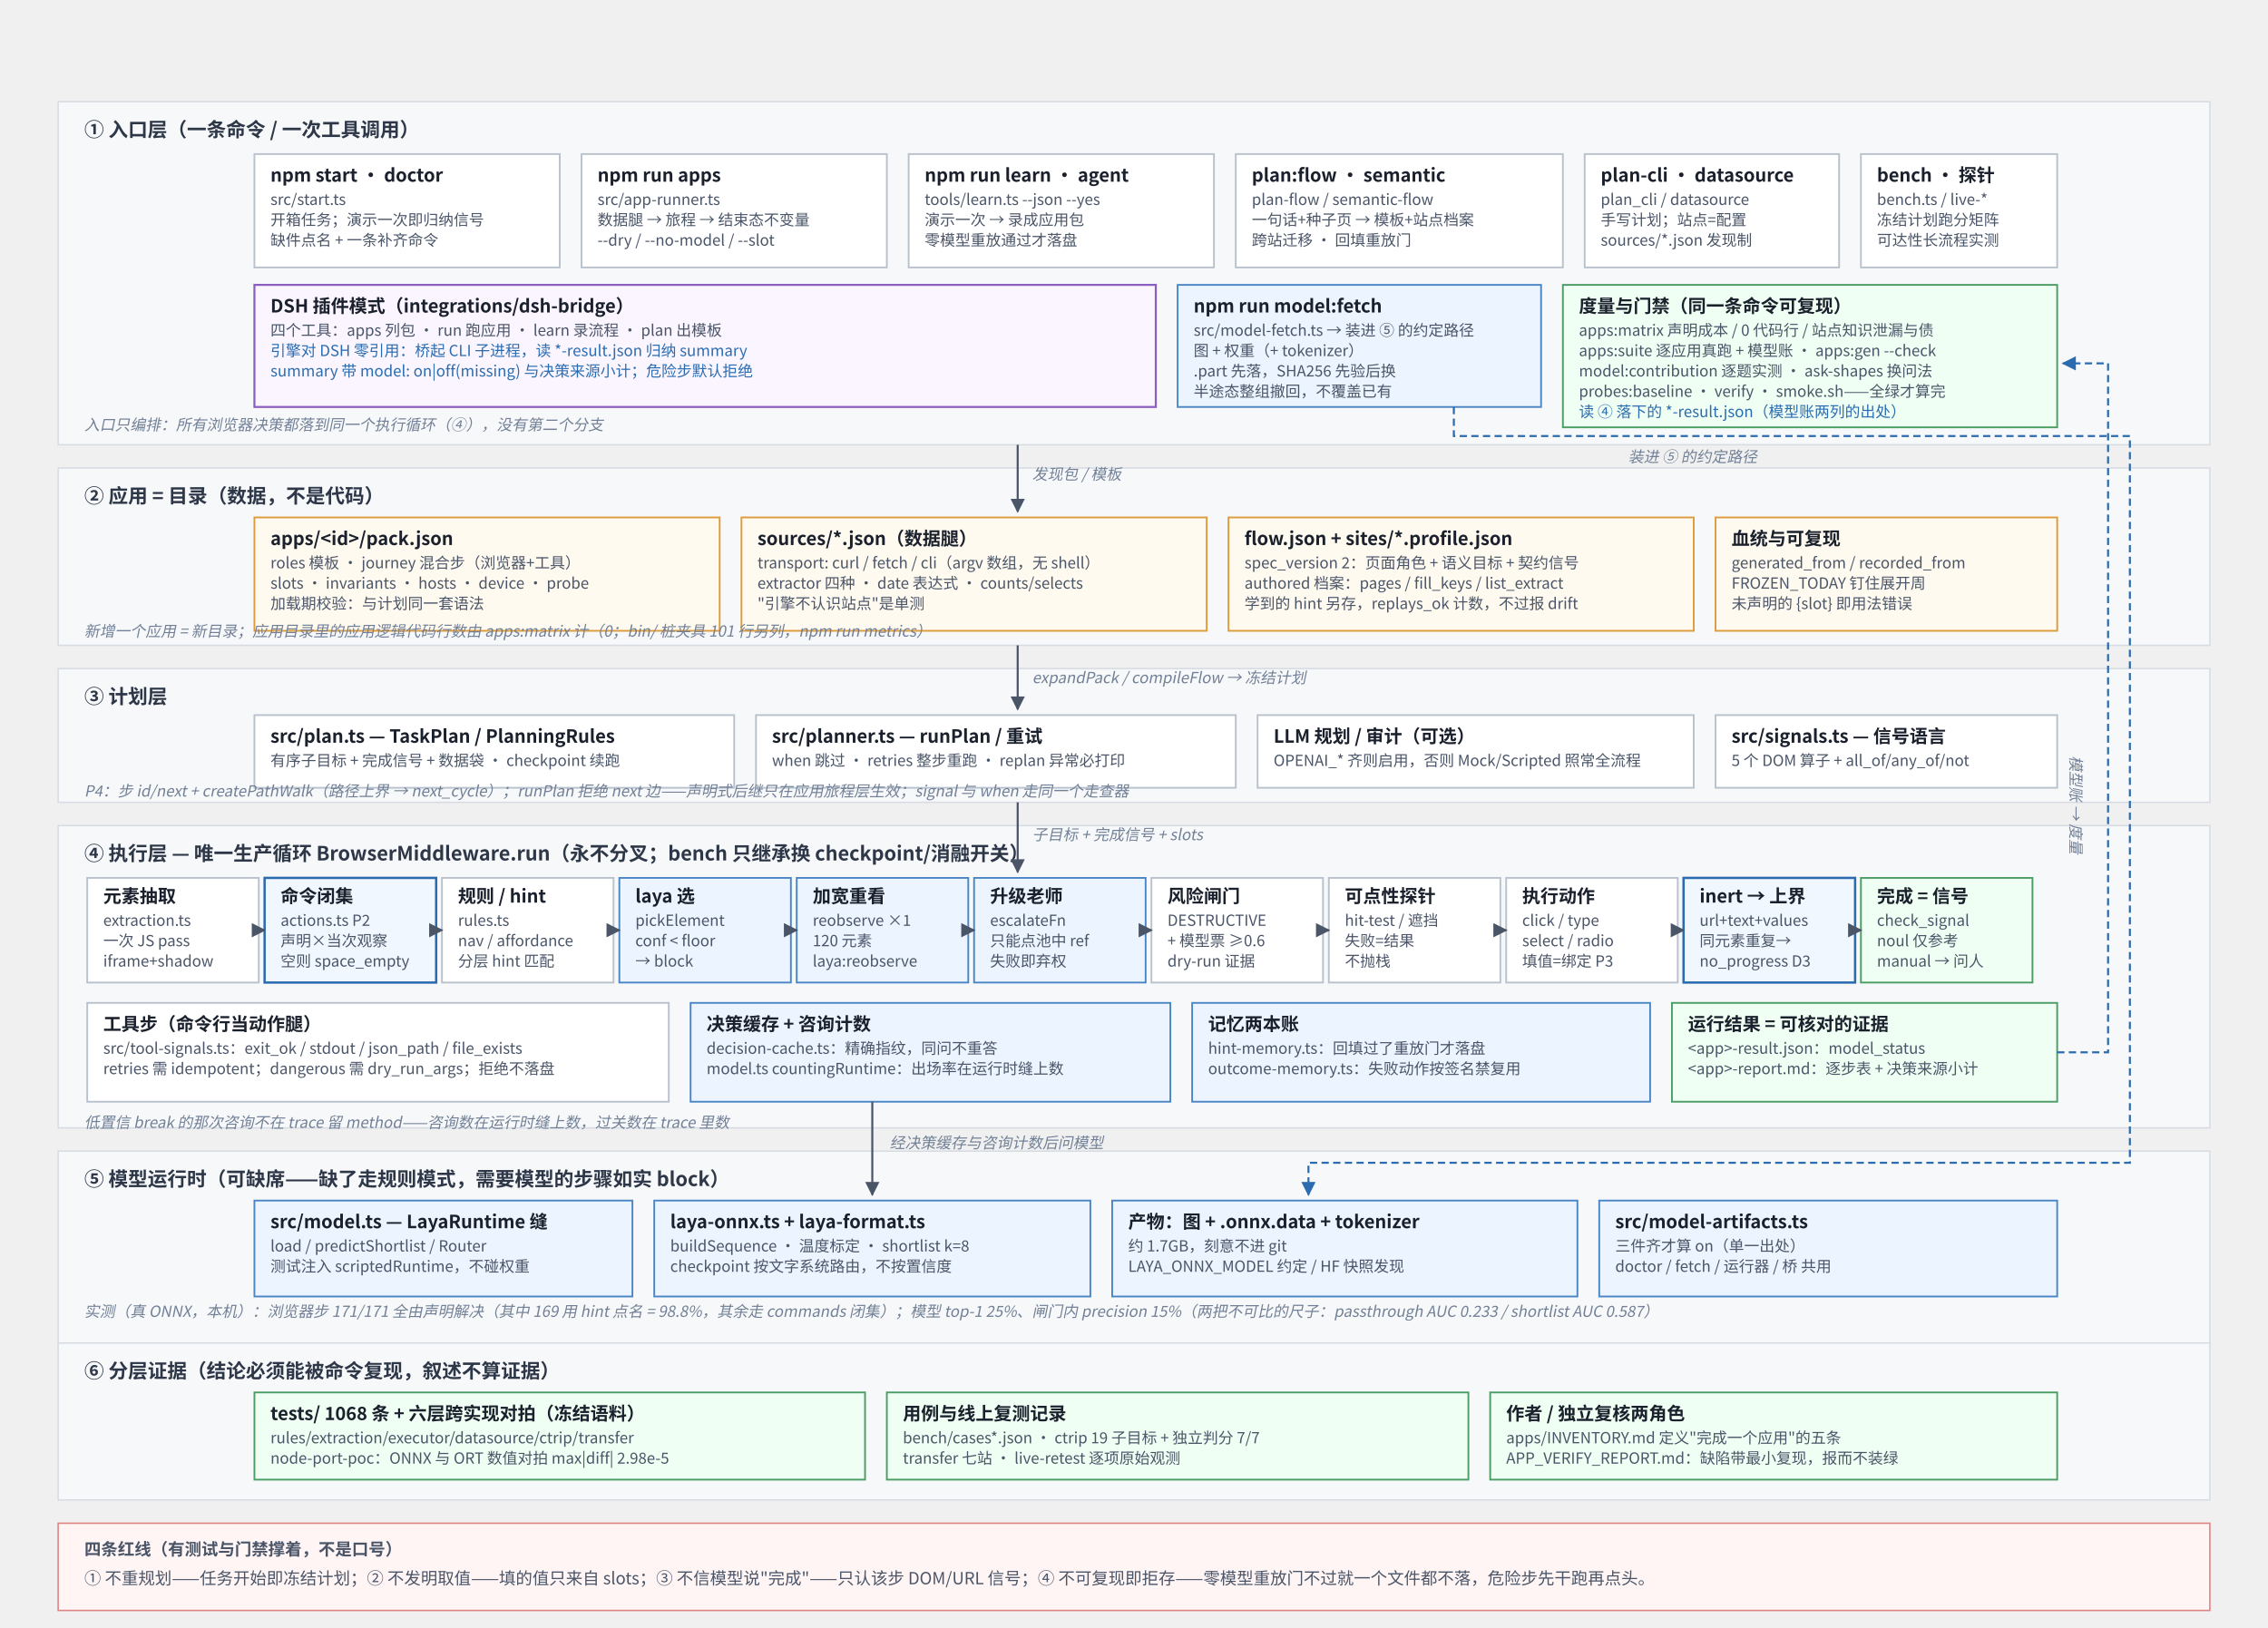
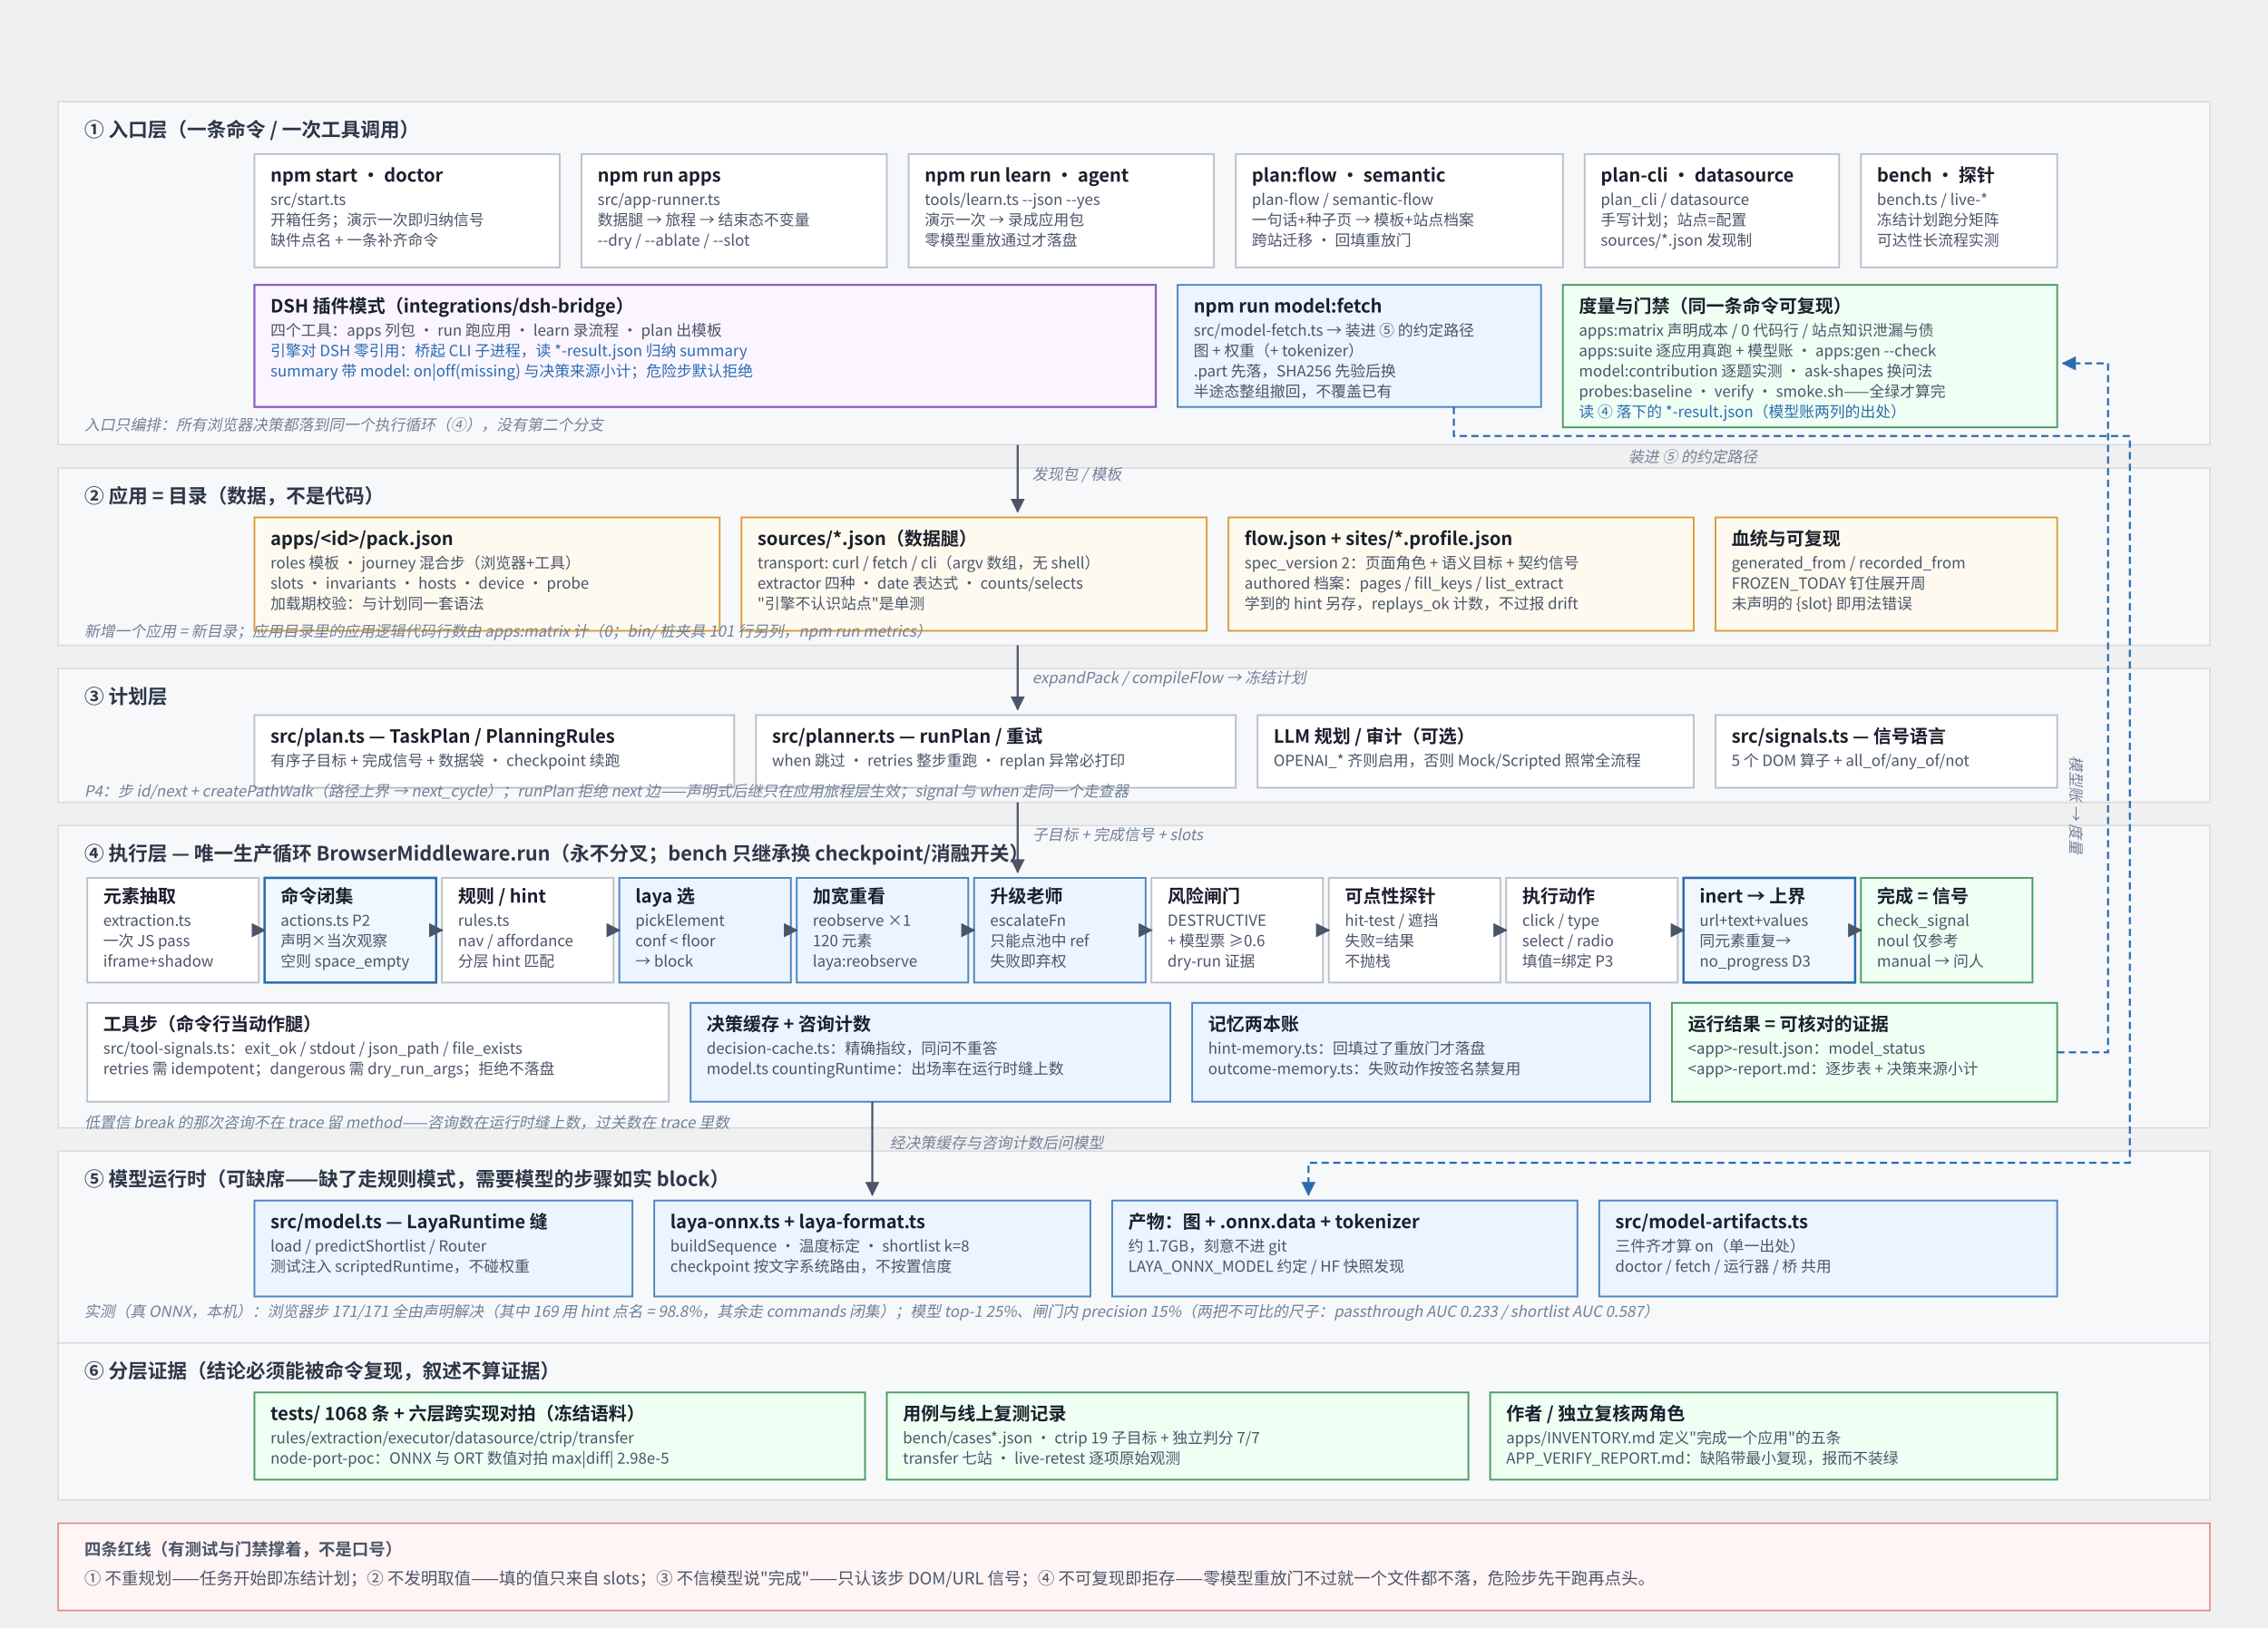
<svg xmlns="http://www.w3.org/2000/svg" width="1560" height="1120" viewBox="0 0 1560 1120" font-family="'PingFang SC','Microsoft YaHei','Noto Sans CJK SC','Source Han Sans CN','Helvetica Neue',Arial,sans-serif">
  <defs>
    <marker id="arr" viewBox="0 0 10 10" refX="9" refY="5" markerWidth="7" markerHeight="7" orient="auto-start-reverse">
      <path d="M0,0 L10,5 L0,10 z" fill="#4a5568" />
    </marker>
    <marker id="arrB" viewBox="0 0 10 10" refX="9" refY="5" markerWidth="7" markerHeight="7" orient="auto-start-reverse">
      <path d="M0,0 L10,5 L0,10 z" fill="#2b6cb0" />
    </marker>
    <style>
.band{fill:#f7f8fa;stroke:#d7dce3;stroke-width:1}
.red{fill:#fff5f5;stroke:#e08383}
.lay{fill:#2d3748;font-size:13.5px;font-weight:700}
.bx{fill:#fff;stroke:#b8c1cc;stroke-width:1.2}
.bxd{fill:#fffaf0;stroke:#dd9b3b;stroke-width:1.2}
.bxm{fill:#ebf4ff;stroke:#4a86c5;stroke-width:1.2}
.bxe{fill:#f0fff4;stroke:#4a9d63;stroke-width:1.2}
.bxp{fill:#faf5ff;stroke:#8b5fbf;stroke-width:1.4}
.bxnew{fill:#f0f7ff;stroke:#2b6cb0;stroke-width:1.6}
.t{fill:#1a202c;font-size:12.5px;font-weight:600}
.s{fill:#4a5568;font-size:10.5px}
.sm{fill:#2b6cb0;font-size:10.5px}
.ln{stroke:#4a5568;stroke-width:1.4;fill:none}
.lnb{stroke:#2b6cb0;stroke-width:1.4;fill:none;stroke-dasharray:5 3}
.lbl{fill:#718096;font-size:10.5px;font-style:italic}
.foot{fill:#4a5568;font-size:11.5px}
</style>
  </defs>
  <rect x="40" y="70" width="1480" height="236" class="band" />
  <text x="58" y="94" class="lay">① 入口层（一条命令 / 一次工具调用）</text>
  <rect x="175" y="106" width="210" height="78" class="bx" />
  <text x="186" y="125" class="t" font-size="12.5">npm start · doctor</text>
  <text x="186" y="141" class="s">src/start.ts</text>
  <text x="186" y="155" class="s">开箱任务；演示一次即归纳信号</text>
  <text x="186" y="169" class="s">缺件点名 + 一条补齐命令</text>
  <rect x="400" y="106" width="210" height="78" class="bx" />
  <text x="411" y="125" class="t" font-size="12.5">npm run apps</text>
  <text x="411" y="141" class="s">src/app-runner.ts</text>
  <text x="411" y="155" class="s">数据腿 → 旅程 → 结束态不变量</text>
-   <text x="411" y="169" class="s">--dry / --no-model / --slot</text>
+   <text x="411" y="169" class="s">--dry / --ablate / --slot</text>
  <rect x="625" y="106" width="210" height="78" class="bx" />
  <text x="636" y="125" class="t" font-size="12.5">npm run learn · agent</text>
  <text x="636" y="141" class="s">tools/learn.ts --json --yes</text>
  <text x="636" y="155" class="s">演示一次 → 录成应用包</text>
  <text x="636" y="169" class="s">零模型重放通过才落盘</text>
  <rect x="850" y="106" width="225" height="78" class="bx" />
  <text x="861" y="125" class="t" font-size="12.5">plan:flow · semantic</text>
  <text x="861" y="141" class="s">plan-flow / semantic-flow</text>
  <text x="861" y="155" class="s">一句话+种子页 → 模板+站点档案</text>
  <text x="861" y="169" class="s">跨站迁移 · 回填重放门</text>
  <rect x="1090" y="106" width="175" height="78" class="bx" />
  <text x="1101" y="125" class="t" font-size="12.5">plan-cli · datasource</text>
  <text x="1101" y="141" class="s">plan_cli / datasource</text>
  <text x="1101" y="155" class="s">手写计划；站点=配置</text>
  <text x="1101" y="169" class="s">sources/*.json 发现制</text>
  <rect x="1280" y="106" width="135" height="78" class="bx" />
  <text x="1291" y="125" class="t" font-size="12.5">bench · 探针</text>
  <text x="1291" y="141" class="s">bench.ts / live-*</text>
  <text x="1291" y="155" class="s">冻结计划跑分矩阵</text>
  <text x="1291" y="169" class="s">可达性长流程实测</text>
  <rect x="175" y="196" width="620" height="84" class="bxp" />
  <text x="186" y="215" class="t" font-size="12.5">DSH 插件模式（integrations/dsh-bridge）</text>
  <text x="186" y="231" class="s">四个工具：apps 列包 · run 跑应用 · learn 录流程 · plan 出模板</text>
  <text x="186" y="245" class="sm">引擎对 DSH 零引用：桥起 CLI 子进程，读 *-result.json 归纳 summary</text>
  <text x="186" y="259" class="sm">summary 带 model: on|off(missing) 与决策来源小计；危险步默认拒绝</text>
  <rect x="810" y="196" width="250" height="84" class="bxm" />
  <text x="821" y="215" class="t" font-size="12.5">npm run model:fetch</text>
  <text x="821" y="231" class="s">src/model-fetch.ts → 装进 ⑤ 的约定路径</text>
  <text x="821" y="245" class="s">图 + 权重（+ tokenizer）</text>
  <text x="821" y="259" class="s">.part 先落，SHA256 先验后换</text>
  <text x="821" y="273" class="s">半途态整组撤回，不覆盖已有</text>
  <rect x="1075" y="196" width="340" height="98" class="bxe" />
  <text x="1086" y="215" class="t" font-size="12.5">度量与门禁（同一条命令可复现）</text>
  <text x="1086" y="231" class="s">apps:matrix 声明成本 / 0 代码行 / 站点知识泄漏与债</text>
  <text x="1086" y="245" class="s">apps:suite 逐应用真跑 + 模型账 · apps:gen --check</text>
  <text x="1086" y="259" class="s">model:contribution 逐题实测 · ask-shapes 换问法</text>
  <text x="1086" y="273" class="s">probes:baseline · verify · smoke.sh——全绿才算完</text>
  <text x="1086" y="287" class="sm">读 ④ 落下的 *-result.json（模型账两列的出处）</text>
  <text x="58" y="296" class="lbl">入口只编排：所有浏览器决策都落到同一个执行循环（④），没有第二个分支</text>
  <rect x="40" y="322" width="1480" height="122" class="band" />
  <text x="58" y="346" class="lay">② 应用 = 目录（数据，不是代码）</text>
  <rect x="175" y="356" width="320" height="78" class="bxd" />
  <text x="186" y="375" class="t" font-size="12.5">apps/&lt;id&gt;/pack.json</text>
  <text x="186" y="391" class="s">roles 模板 · journey 混合步（浏览器+工具）</text>
  <text x="186" y="405" class="s">slots · invariants · hosts · device · probe</text>
  <text x="186" y="419" class="s">加载期校验：与计划同一套语法</text>
  <rect x="510" y="356" width="320" height="78" class="bxd" />
  <text x="521" y="375" class="t" font-size="12.5">sources/*.json（数据腿）</text>
  <text x="521" y="391" class="s">transport: curl / fetch / cli（argv 数组，无 shell）</text>
  <text x="521" y="405" class="s">extractor 四种 · date 表达式 · counts/selects</text>
  <text x="521" y="419" class="s">"引擎不认识站点"是单测</text>
  <rect x="845" y="356" width="320" height="78" class="bxd" />
  <text x="856" y="375" class="t" font-size="12.5">flow.json + sites/*.profile.json</text>
  <text x="856" y="391" class="s">spec_version 2：页面角色 + 语义目标 + 契约信号</text>
  <text x="856" y="405" class="s">authored 档案：pages / fill_keys / list_extract</text>
  <text x="856" y="419" class="s">学到的 hint 另存，replays_ok 计数，不过报 drift</text>
  <rect x="1180" y="356" width="235" height="78" class="bxd" />
  <text x="1191" y="375" class="t" font-size="12.5">血统与可复现</text>
  <text x="1191" y="391" class="s">generated_from / recorded_from</text>
  <text x="1191" y="405" class="s">FROZEN_TODAY 钉住展开周</text>
  <text x="1191" y="419" class="s">未声明的 {slot} 即用法错误</text>
  <text x="58" y="438" class="lbl">新增一个应用 = 新目录；应用目录里的应用逻辑代码行数由 apps:matrix 计（0；bin/ 桩夹具 101 行另列，npm run metrics）</text>
  <rect x="40" y="460" width="1480" height="92" class="band" />
  <text x="58" y="484" class="lay">③ 计划层</text>
  <rect x="175" y="492" width="330" height="50" class="bx" />
  <text x="186" y="511" class="t" font-size="12.5">src/plan.ts — TaskPlan / PlanningRules</text>
  <text x="186" y="527" class="s">有序子目标 + 完成信号 + 数据袋 · checkpoint 续跑</text>
  <rect x="520" y="492" width="330" height="50" class="bx" />
  <text x="531" y="511" class="t" font-size="12.5">src/planner.ts — runPlan / 重试</text>
  <text x="531" y="527" class="s">when 跳过 · retries 整步重跑 · replan 异常必打印</text>
  <rect x="865" y="492" width="300" height="50" class="bx" />
  <text x="876" y="511" class="t" font-size="12.5">LLM 规划 / 审计（可选）</text>
  <text x="876" y="527" class="s">OPENAI_* 齐则启用，否则 Mock/Scripted 照常全流程</text>
  <rect x="1180" y="492" width="235" height="50" class="bx" />
  <text x="1191" y="511" class="t" font-size="12.5">src/signals.ts — 信号语言</text>
  <text x="1191" y="527" class="s">5 个 DOM 算子 + all_of/any_of/not</text>
  <text x="58" y="548" class="lbl">P4：步 id/next + createPathWalk（路径上界 → next_cycle）；runPlan 拒绝 next 边——声明式后继只在应用旅程层生效；signal 与 when 走同一个走查器</text>
  <rect x="40" y="568" width="1480" height="208" class="band" />
  <text x="58" y="592" class="lay">④ 执行层 — 唯一生产循环 BrowserMiddleware.run（永不分叉；bench 只继承换 checkpoint/消融开关）</text>
  <rect x="60" y="604" width="118" height="72" class="bx" />
  <text x="71" y="621" class="t" font-size="11.5">元素抽取</text>
  <text x="71" y="637" class="s">extraction.ts</text>
  <text x="71" y="651" class="s">一次 JS pass</text>
  <text x="71" y="665" class="s">iframe+shadow</text>
  <rect x="182" y="604" width="118" height="72" class="bxnew" />
  <text x="193" y="621" class="t" font-size="11.5">命令闭集</text>
  <text x="193" y="637" class="s">actions.ts P2</text>
  <text x="193" y="651" class="s">声明×当次观察</text>
  <text x="193" y="665" class="s">空则 space_empty</text>
  <path class="ln" d="M178,640 H182" marker-end="url(#arr)" />
  <rect x="304" y="604" width="118" height="72" class="bx" />
  <text x="315" y="621" class="t" font-size="11.5">规则 / hint</text>
  <text x="315" y="637" class="s">rules.ts</text>
  <text x="315" y="651" class="s">nav / affordance</text>
  <text x="315" y="665" class="s">分层 hint 匹配</text>
  <path class="ln" d="M300,640 H304" marker-end="url(#arr)" />
  <rect x="426" y="604" width="118" height="72" class="bxm" />
  <text x="437" y="621" class="t" font-size="11.5">laya 选</text>
  <text x="437" y="637" class="s">pickElement</text>
  <text x="437" y="651" class="s">conf &lt; floor</text>
  <text x="437" y="665" class="s">→ block</text>
  <path class="ln" d="M422,640 H426" marker-end="url(#arr)" />
  <rect x="548" y="604" width="118" height="72" class="bxm" />
  <text x="559" y="621" class="t" font-size="11.5">加宽重看</text>
  <text x="559" y="637" class="s">reobserve ×1</text>
  <text x="559" y="651" class="s">120 元素</text>
  <text x="559" y="665" class="s">laya:reobserve</text>
  <path class="ln" d="M544,640 H548" marker-end="url(#arr)" />
  <rect x="670" y="604" width="118" height="72" class="bxm" />
  <text x="681" y="621" class="t" font-size="11.5">升级老师</text>
  <text x="681" y="637" class="s">escalateFn</text>
  <text x="681" y="651" class="s">只能点池中 ref</text>
  <text x="681" y="665" class="s">失败即弃权</text>
  <path class="ln" d="M666,640 H670" marker-end="url(#arr)" />
  <rect x="792" y="604" width="118" height="72" class="bx" />
  <text x="803" y="621" class="t" font-size="11.5">风险闸门</text>
  <text x="803" y="637" class="s">DESTRUCTIVE</text>
  <text x="803" y="651" class="s">+ 模型票 ≥0.6</text>
  <text x="803" y="665" class="s">dry-run 证据</text>
  <path class="ln" d="M788,640 H792" marker-end="url(#arr)" />
  <rect x="914" y="604" width="118" height="72" class="bx" />
  <text x="925" y="621" class="t" font-size="11.5">可点性探针</text>
  <text x="925" y="637" class="s">hit-test / 遮挡</text>
  <text x="925" y="651" class="s">失败=结果</text>
  <text x="925" y="665" class="s">不抛栈</text>
  <path class="ln" d="M910,640 H914" marker-end="url(#arr)" />
  <rect x="1036" y="604" width="118" height="72" class="bx" />
  <text x="1047" y="621" class="t" font-size="11.5">执行动作</text>
  <text x="1047" y="637" class="s">click / type</text>
  <text x="1047" y="651" class="s">select / radio</text>
  <text x="1047" y="665" class="s">填值=绑定 P3</text>
  <path class="ln" d="M1032,640 H1036" marker-end="url(#arr)" />
  <rect x="1158" y="604" width="118" height="72" class="bxnew" />
  <text x="1169" y="621" class="t" font-size="11.5">inert → 上界</text>
  <text x="1169" y="637" class="s">url+text+values</text>
  <text x="1169" y="651" class="s">同元素重复→</text>
  <text x="1169" y="665" class="s">no_progress D3</text>
  <path class="ln" d="M1154,640 H1158" marker-end="url(#arr)" />
  <rect x="1280" y="604" width="118" height="72" class="bxe" />
  <text x="1291" y="621" class="t" font-size="11.5">完成 = 信号</text>
  <text x="1291" y="637" class="s">check_signal</text>
  <text x="1291" y="651" class="s">noul 仅参考</text>
  <text x="1291" y="665" class="s">manual → 问人</text>
  <path class="ln" d="M1276,640 H1280" marker-end="url(#arr)" />
  <rect x="60" y="690" width="400" height="68" class="bx" />
  <text x="71" y="709" class="t" font-size="12.5">工具步（命令行当动作腿）</text>
  <text x="71" y="725" class="s">src/tool-signals.ts：exit_ok / stdout / json_path / file_exists</text>
  <text x="71" y="739" class="s">retries 需 idempotent；dangerous 需 dry_run_args；拒绝不落盘</text>
  <rect x="475" y="690" width="330" height="68" class="bxm" />
  <text x="486" y="709" class="t" font-size="12.5">决策缓存 + 咨询计数</text>
  <text x="486" y="725" class="s">decision-cache.ts：精确指纹，同问不重答</text>
  <text x="486" y="739" class="s">model.ts countingRuntime：出场率在运行时缝上数</text>
  <rect x="820" y="690" width="315" height="68" class="bxm" />
  <text x="831" y="709" class="t" font-size="12.5">记忆两本账</text>
  <text x="831" y="725" class="s">hint-memory.ts：回填过了重放门才落盘</text>
  <text x="831" y="739" class="s">outcome-memory.ts：失败动作按签名禁复用</text>
  <rect x="1150" y="690" width="265" height="68" class="bxe" />
  <text x="1161" y="709" class="t" font-size="12.5">运行结果 = 可核对的证据</text>
  <text x="1161" y="725" class="s">&lt;app&gt;-result.json：model_status</text>
  <text x="1161" y="739" class="s">&lt;app&gt;-report.md：逐步表 + 决策来源小计</text>
  <text x="58" y="776" class="lbl">低置信 break 的那次咨询不在 trace 留 method——咨询数在运行时缝上数，过关数在 trace 里数</text>
  <rect x="40" y="792" width="1480" height="134" class="band" />
  <text x="58" y="816" class="lay">⑤ 模型运行时（可缺席——缺了走规则模式，需要模型的步骤如实 block）</text>
  <rect x="175" y="826" width="260" height="66" class="bxm" />
  <text x="186" y="845" class="t" font-size="12.5">src/model.ts — LayaRuntime 缝</text>
  <text x="186" y="861" class="s">load / predictShortlist / Router</text>
  <text x="186" y="875" class="s">测试注入 scriptedRuntime，不碰权重</text>
  <rect x="450" y="826" width="300" height="66" class="bxm" />
  <text x="461" y="845" class="t" font-size="12.5">laya-onnx.ts + laya-format.ts</text>
  <text x="461" y="861" class="s">buildSequence · 温度标定 · shortlist k=8</text>
  <text x="461" y="875" class="s">checkpoint 按文字系统路由，不按置信度</text>
  <rect x="765" y="826" width="320" height="66" class="bxm" />
  <text x="776" y="845" class="t" font-size="12.5">产物：图 + .onnx.data + tokenizer</text>
  <text x="776" y="861" class="s">约 1.7GB，刻意不进 git</text>
  <text x="776" y="875" class="s">LAYA_ONNX_MODEL 约定 / HF 快照发现</text>
  <rect x="1100" y="826" width="315" height="66" class="bxm" />
  <text x="1111" y="845" class="t" font-size="12.5">src/model-artifacts.ts</text>
  <text x="1111" y="861" class="s">三件齐才算 on（单一出处）</text>
  <text x="1111" y="875" class="s">doctor / fetch / 运行器 / 桥 共用</text>
  <text x="58" y="906" class="lbl">实测（真 ONNX，本机）：浏览器步 171/171 全由声明解决（其中 169 用 hint 点名 = 98.8%，其余走 commands 闭集）；模型 top-1 25%、闸门内 precision 15%（两把不可比的尺子：passthrough AUC 0.233 / shortlist AUC 0.587）</text>
  <rect x="40" y="924" width="1480" height="108" class="band" />
  <text x="58" y="948" class="lay">⑥ 分层证据（结论必须能被命令复现，叙述不算证据）</text>
  <rect x="175" y="958" width="420" height="60" class="bxe" />
  <text x="186" y="977" class="t" font-size="12.5">tests/ 1068 条 + 六层跨实现对拍（冻结语料）</text>
  <text x="186" y="993" class="s">rules/extraction/executor/datasource/ctrip/transfer</text>
  <text x="186" y="1007" class="s">node-port-poc：ONNX 与 ORT 数值对拍 max|diff| 2.98e-5</text>
  <rect x="610" y="958" width="400" height="60" class="bxe" />
  <text x="621" y="977" class="t" font-size="12.5">用例与线上复测记录</text>
  <text x="621" y="993" class="s">bench/cases*.json · ctrip 19 子目标 + 独立判分 7/7</text>
  <text x="621" y="1007" class="s">transfer 七站 · live-retest 逐项原始观测</text>
  <rect x="1025" y="958" width="390" height="60" class="bxe" />
  <text x="1036" y="977" class="t" font-size="12.5">作者 / 独立复核两角色</text>
  <text x="1036" y="993" class="s">apps/INVENTORY.md 定义"完成一个应用"的五条</text>
  <text x="1036" y="1007" class="s">APP_VERIFY_REPORT.md：缺陷带最小复现，报而不装绿</text>
  <path class="ln" d="M700,306 V352" marker-end="url(#arr)" />
  <text x="710" y="330" class="lbl">发现包 / 模板</text>
  <path class="ln" d="M700,444 V488" marker-end="url(#arr)" />
  <text x="710" y="470" class="lbl">expandPack / compileFlow → 冻结计划</text>
  <path class="ln" d="M700,552 V600" marker-end="url(#arr)" />
  <text x="710" y="578" class="lbl">子目标 + 完成信号 + slots</text>
  <path class="ln" d="M600,758 V822" marker-end="url(#arr)" />
  <text x="612" y="790" class="lbl">经决策缓存与咨询计数后问模型</text>
  <path class="lnb" d="M1000,280 V300 H1465 V800 H900 V822" marker-end="url(#arrB)" />
  <path class="lnb" d="M1415,724 H1450 V250 H1419" marker-end="url(#arrB)" />
  <text x="1120" y="318" class="lbl">装进 ⑤ 的约定路径</text>
  <text x="1424" y="520" class="lbl" transform="rotate(90 1424 520)">模型账 → 度量</text>
  <rect x="40" y="1048" width="1480" height="60" class="band red" />
  <text x="58" y="1070" class="foot" font-weight="700">四条红线（有测试与门禁撑着，不是口号）</text>
  <text x="58" y="1090" class="foot">① 不重规划——任务开始即冻结计划；② 不发明取值——填的值只来自 slots；③ 不信模型说"完成"——只认该步 DOM/URL 信号；④ 不可复现即拒存——零模型重放门不过就一个文件都不落，危险步先干跑再点头。</text>
</svg>
